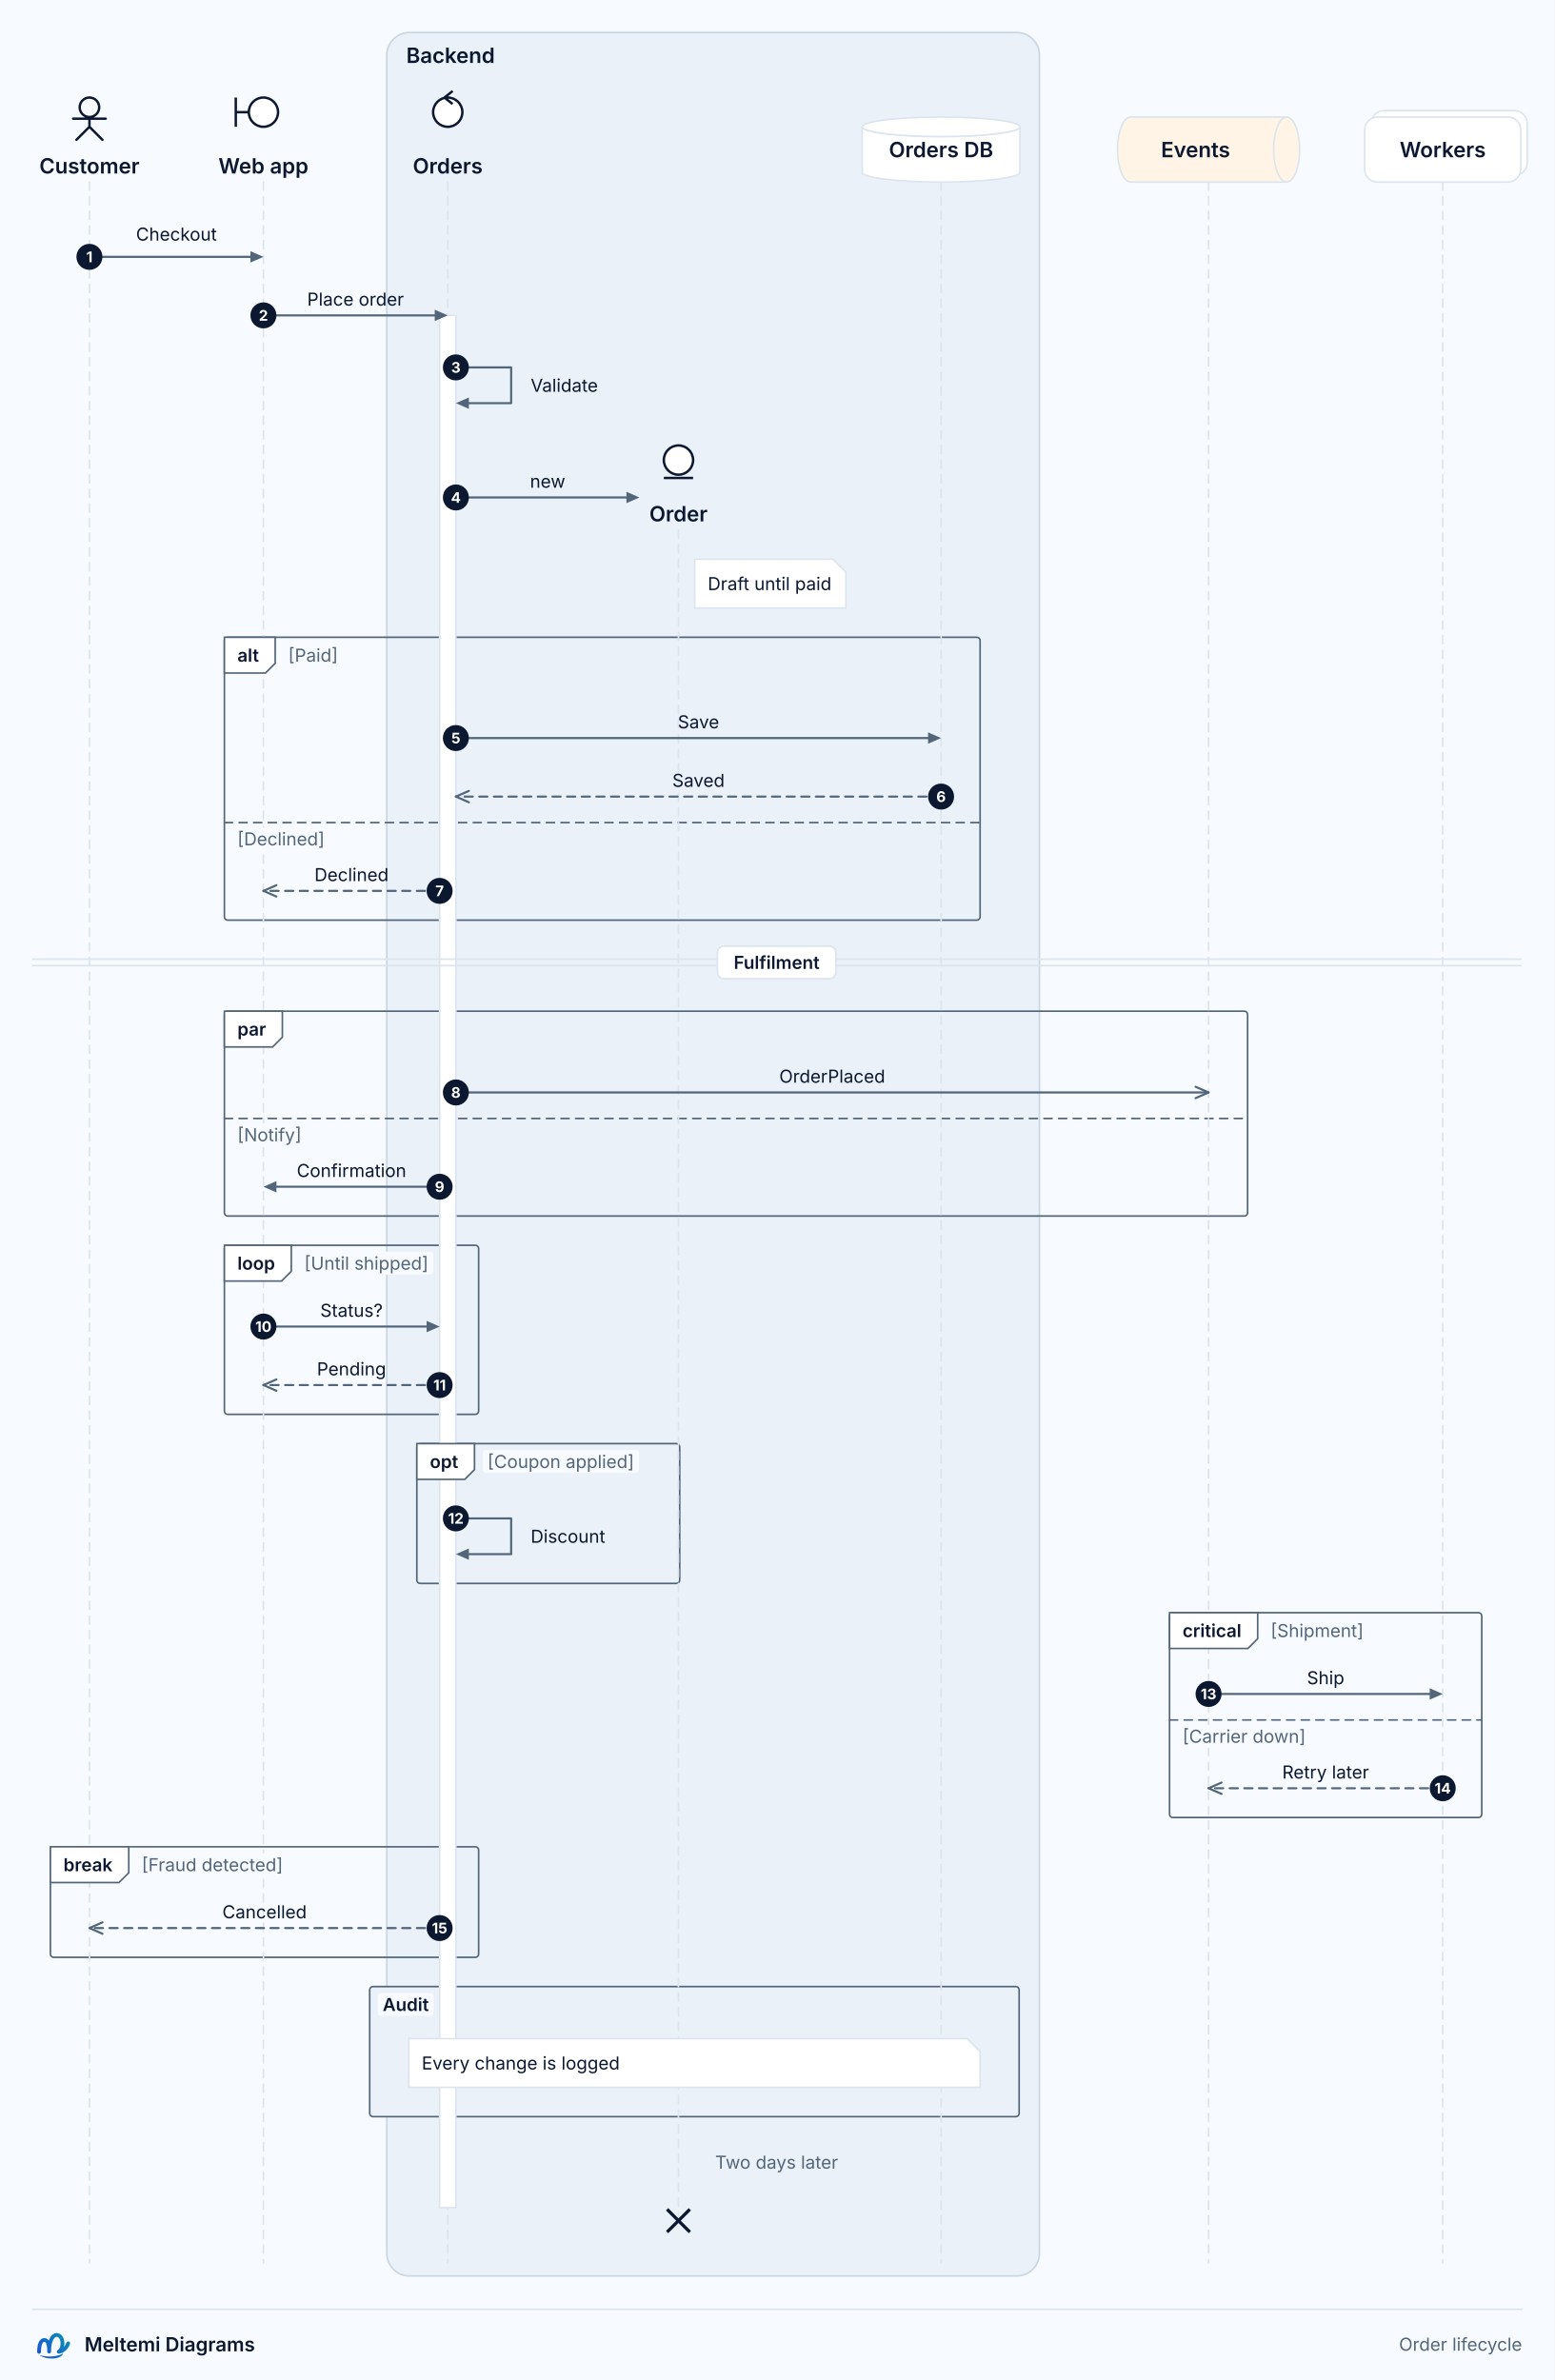
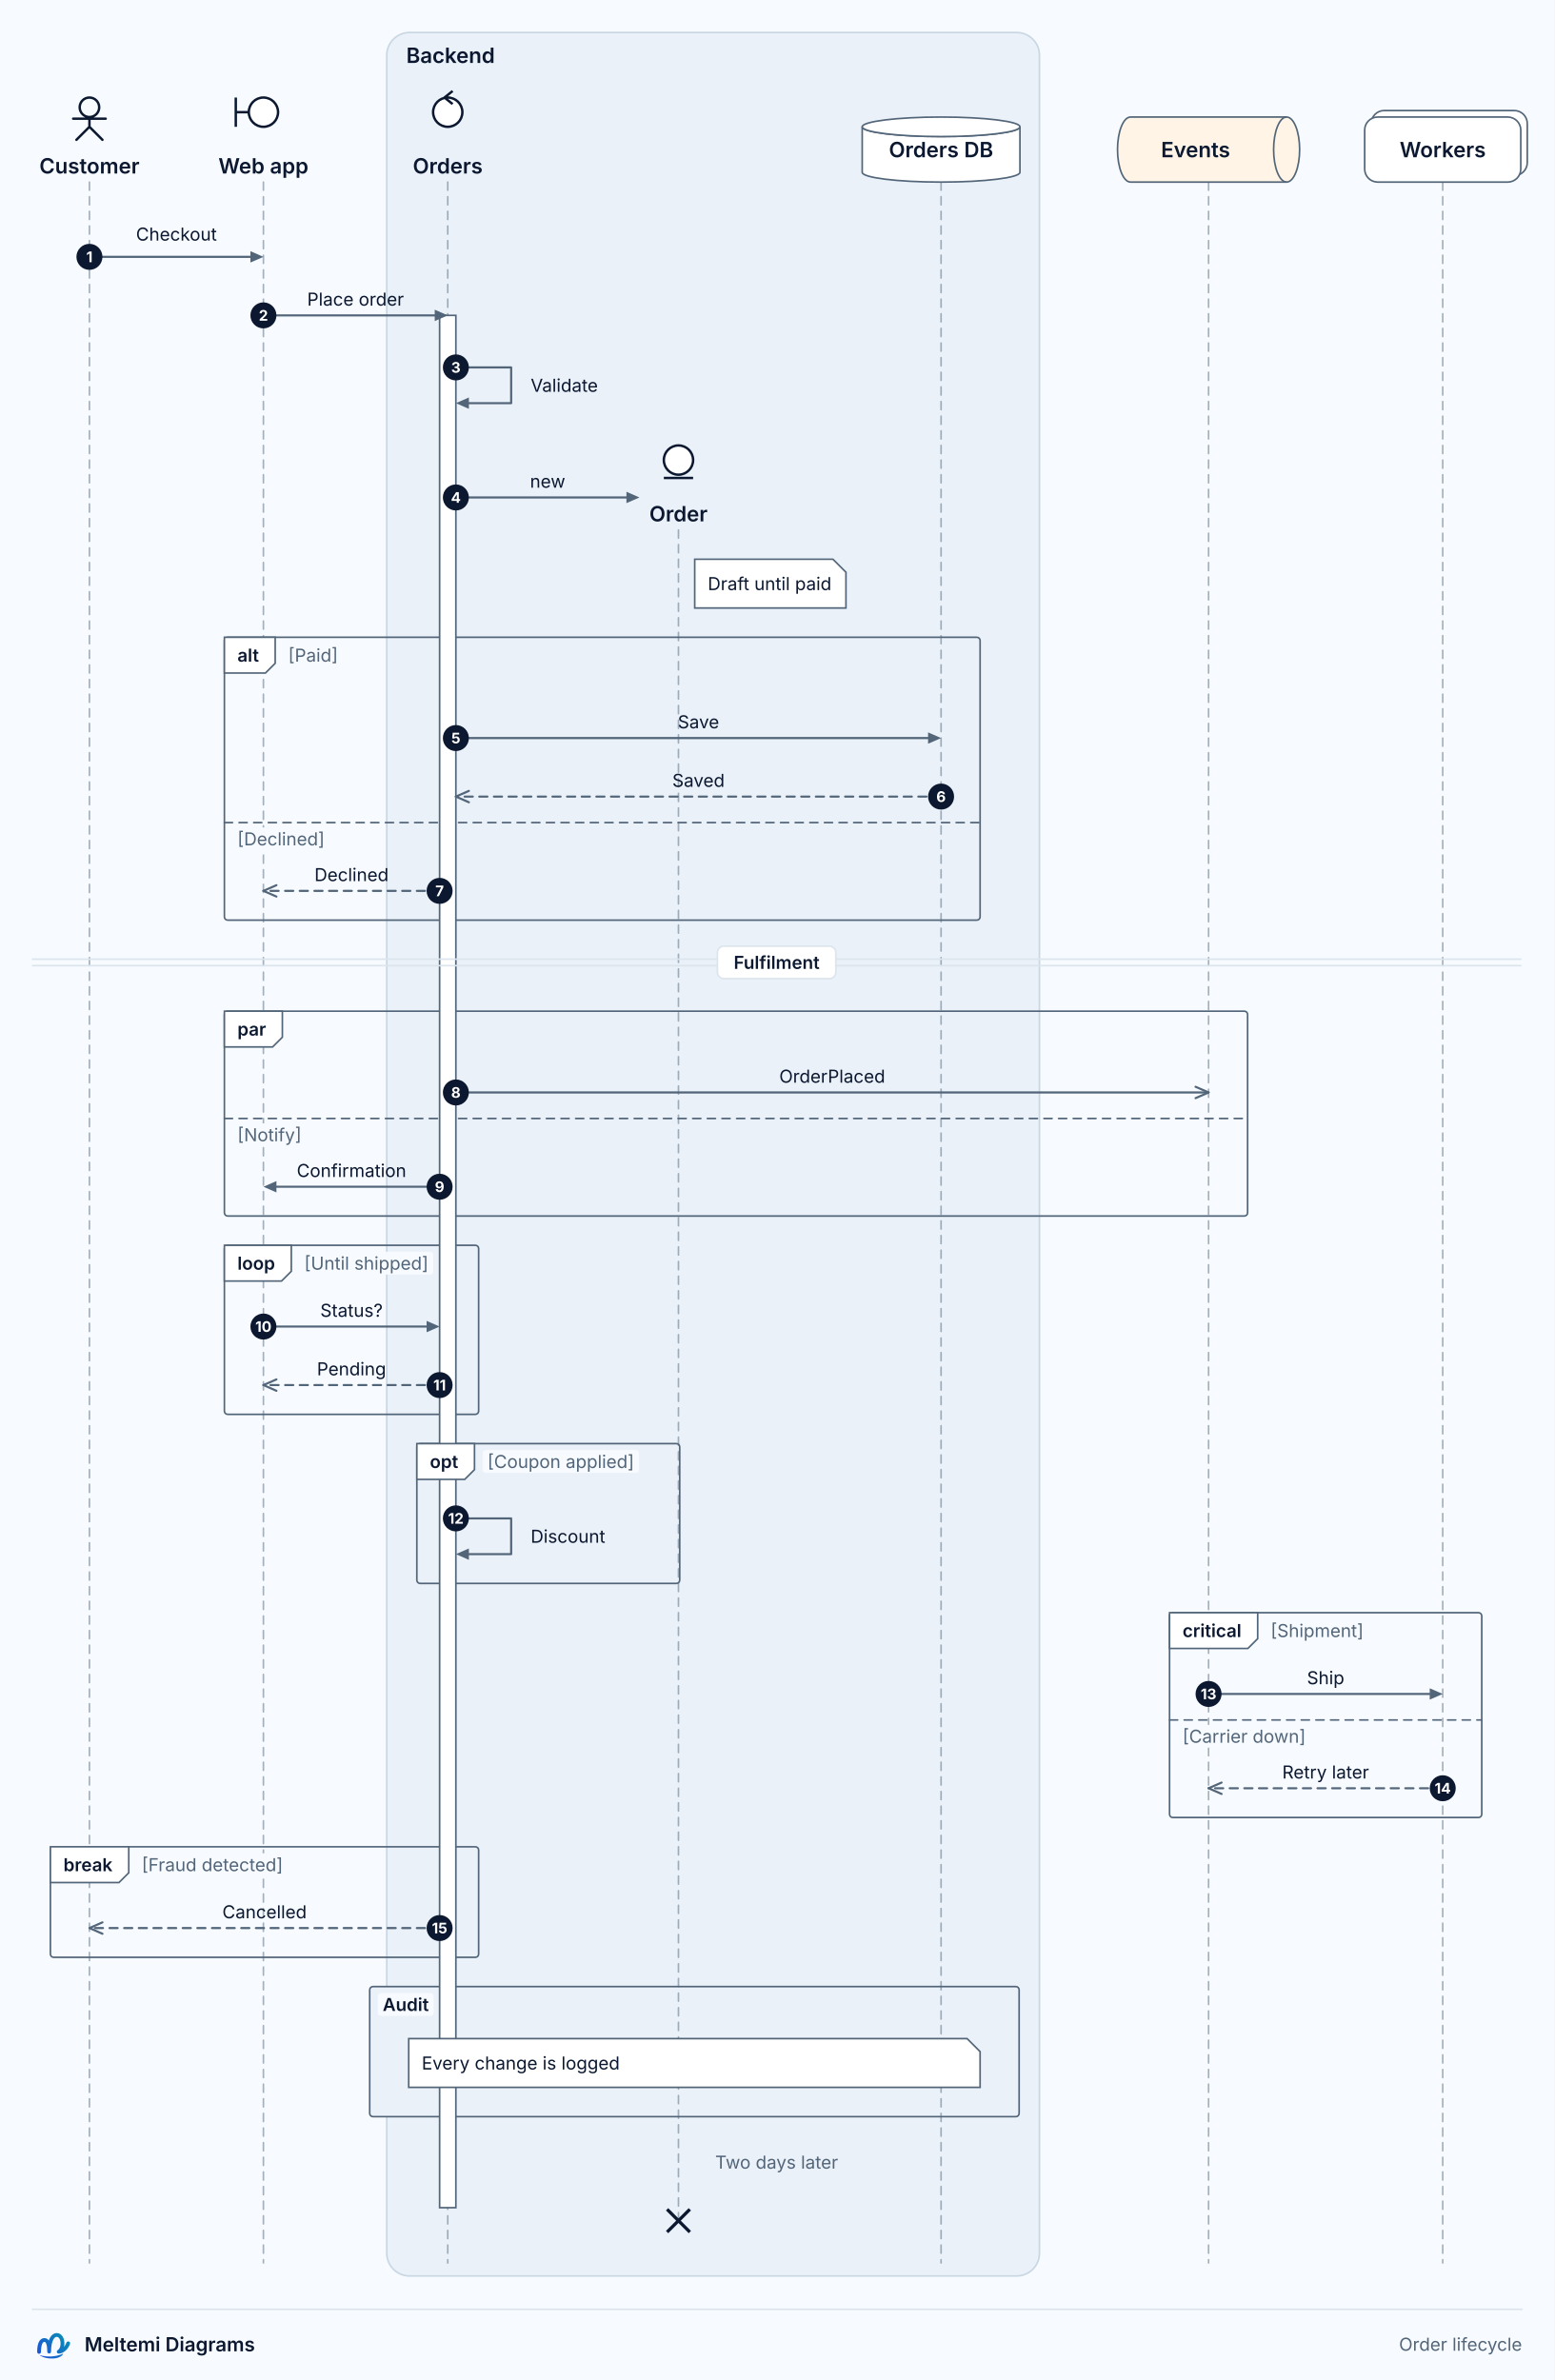
<svg xmlns="http://www.w3.org/2000/svg" width="956" height="1464" viewBox="0 0 956 1464" font-family="&quot;Inter&quot;, &quot;Segoe UI&quot;, Roboto, Helvetica, Arial, sans-serif">
  <defs>
    <linearGradient id="meltemi-wind" gradientUnits="userSpaceOnUse" x1="38" y1="222" x2="219" y2="54">
      <stop offset="0" stop-color="#1D4ED8" />
      <stop offset="1" stop-color="#0891B2" />
    </linearGradient>
  </defs>
  <rect x="0" y="0" width="956" height="1464" fill="#F7FBFF" />
  <g data-id="backend" data-role="element">
    <rect x="237.85" y="20" width="401.39" height="1380" rx="14" fill="#EAF1F8" stroke="#C9D6E3" stroke-width="1" />
    <text x="249.85" y="38.73" text-anchor="start" font-size="13" font-weight="600" fill="#0B1830">Backend</text>
  </g>
  <g data-id="payment" data-role="event">
    <rect x="138" y="392" width="464.74" height="174" rx="2" fill="none" stroke="#526579" stroke-width="1" />
    <polyline points="138,506 602.74,506" fill="none" stroke="#526579" stroke-width="1" stroke-linejoin="round" stroke-linecap="round" stroke-dasharray="5 4" />
  </g>
  <g data-id="par#1" data-role="event">
    <rect x="138" y="622" width="629.24" height="126" rx="2" fill="none" stroke="#526579" stroke-width="1" />
    <polyline points="138,688 767.24,688" fill="none" stroke="#526579" stroke-width="1" stroke-linejoin="round" stroke-linecap="round" stroke-dasharray="5 4" />
  </g>
  <g data-id="polling" data-role="event">
    <rect x="138" y="766" width="156.35" height="104" rx="2" fill="none" stroke="#526579" stroke-width="1" />
  </g>
  <g data-id="coupon" data-role="event">
    <rect x="256.35" y="888" width="161.65" height="86" rx="2" fill="none" stroke="#526579" stroke-width="1" />
  </g>
  <g data-id="critical#1" data-role="event">
    <rect x="719.24" y="992" width="192" height="126" rx="2" fill="none" stroke="#526579" stroke-width="1" />
    <polyline points="719.24,1058 911.24,1058" fill="none" stroke="#526579" stroke-width="1" stroke-linejoin="round" stroke-linecap="round" stroke-dasharray="5 4" />
  </g>
  <g data-id="break#1" data-role="event">
    <rect x="31" y="1136" width="263.35" height="68" rx="2" fill="none" stroke="#526579" stroke-width="1" />
  </g>
  <g data-id="region#1" data-role="event">
    <rect x="227.35" y="1222" width="399.39" height="80" rx="2" fill="#EAF1F8" stroke="#526579" stroke-width="1" />
  </g>
  <g data-id="customer" data-role="lifeline">
-     <polyline points="55,112 55,1392" fill="none" stroke="#DCE5ED" stroke-width="1" stroke-linejoin="round" stroke-linecap="round" stroke-dasharray="5 4" />
+     <polyline points="55,112 55,1392" fill="none" stroke="#526579" stroke-width="1" stroke-linejoin="round" stroke-linecap="round" stroke-dasharray="5 4" opacity="0.5" />
  </g>
  <g data-id="web" data-role="lifeline">
-     <polyline points="162,112 162,1392" fill="none" stroke="#DCE5ED" stroke-width="1" stroke-linejoin="round" stroke-linecap="round" stroke-dasharray="5 4" />
+     <polyline points="162,112 162,1392" fill="none" stroke="#526579" stroke-width="1" stroke-linejoin="round" stroke-linecap="round" stroke-dasharray="5 4" opacity="0.5" />
  </g>
  <g data-id="orders" data-role="lifeline">
-     <polyline points="275.35,112 275.35,1392" fill="none" stroke="#DCE5ED" stroke-width="1" stroke-linejoin="round" stroke-linecap="round" stroke-dasharray="5 4" />
-     <rect x="270.35" y="194" width="10" height="1164" rx="0" fill="#FFFFFF" stroke="#DCE5ED" stroke-width="1" />
+     <polyline points="275.35,112 275.35,1392" fill="none" stroke="#526579" stroke-width="1" stroke-linejoin="round" stroke-linecap="round" stroke-dasharray="5 4" opacity="0.5" />
+     <rect x="270.35" y="194" width="10" height="1164" rx="0" fill="#FFFFFF" stroke="#526579" stroke-width="1" />
  </g>
  <g data-id="order" data-role="lifeline">
-     <polyline points="417.24,326 417.24,1366" fill="none" stroke="#DCE5ED" stroke-width="1" stroke-linejoin="round" stroke-linecap="round" stroke-dasharray="5 4" />
+     <polyline points="417.24,326 417.24,1366" fill="none" stroke="#526579" stroke-width="1" stroke-linejoin="round" stroke-linecap="round" stroke-dasharray="5 4" opacity="0.5" />
  </g>
  <g data-id="db" data-role="lifeline">
-     <polyline points="578.74,112 578.74,1392" fill="none" stroke="#DCE5ED" stroke-width="1" stroke-linejoin="round" stroke-linecap="round" stroke-dasharray="5 4" />
+     <polyline points="578.74,112 578.74,1392" fill="none" stroke="#526579" stroke-width="1" stroke-linejoin="round" stroke-linecap="round" stroke-dasharray="5 4" opacity="0.5" />
  </g>
  <g data-id="events" data-role="lifeline">
-     <polyline points="743.24,112 743.24,1392" fill="none" stroke="#DCE5ED" stroke-width="1" stroke-linejoin="round" stroke-linecap="round" stroke-dasharray="5 4" />
+     <polyline points="743.24,112 743.24,1392" fill="none" stroke="#526579" stroke-width="1" stroke-linejoin="round" stroke-linecap="round" stroke-dasharray="5 4" opacity="0.5" />
  </g>
  <g data-id="workers" data-role="lifeline">
-     <polyline points="887.24,112 887.24,1392" fill="none" stroke="#DCE5ED" stroke-width="1" stroke-linejoin="round" stroke-linecap="round" stroke-dasharray="5 4" />
+     <polyline points="887.24,112 887.24,1392" fill="none" stroke="#526579" stroke-width="1" stroke-linejoin="round" stroke-linecap="round" stroke-dasharray="5 4" opacity="0.5" />
  </g>
  <g data-id="payment" data-role="label">
    <path d="M138 392 L169.24 392 L169.24 408 L163.24 414 L138 414 Z" fill="#FFFFFF" stroke="#526579" stroke-width="1" />
    <text x="146" y="407" text-anchor="start" font-size="11" font-weight="600" fill="#0B1830">alt</text>
    <rect x="174.24" y="396" width="36.63" height="14" rx="2" fill="#F7FBFF" stroke="none" stroke-width="0" />
    <text x="177.24" y="407" text-anchor="start" font-size="11" font-weight="400" fill="#526579">[Paid]</text>
    <rect x="143" y="509" width="59.64" height="14" rx="2" fill="#F7FBFF" stroke="none" stroke-width="0" />
    <text x="146" y="520" text-anchor="start" font-size="11" font-weight="400" fill="#526579">[Declined]</text>
  </g>
  <g data-id="par#1" data-role="label">
    <path d="M138 622 L173.65 622 L173.65 638 L167.65 644 L138 644 Z" fill="#FFFFFF" stroke="#526579" stroke-width="1" />
    <text x="146" y="637" text-anchor="start" font-size="11" font-weight="600" fill="#0B1830">par</text>
    <rect x="143" y="691" width="45.42" height="14" rx="2" fill="#F7FBFF" stroke="none" stroke-width="0" />
    <text x="146" y="702" text-anchor="start" font-size="11" font-weight="400" fill="#526579">[Notify]</text>
  </g>
  <g data-id="polling" data-role="label">
    <path d="M138 766 L179.14 766 L179.14 782 L173.14 788 L138 788 Z" fill="#FFFFFF" stroke="#526579" stroke-width="1" />
    <text x="146" y="781" text-anchor="start" font-size="11" font-weight="600" fill="#0B1830">loop</text>
    <rect x="184.14" y="770" width="82.32" height="14" rx="2" fill="#F7FBFF" stroke="none" stroke-width="0" />
    <text x="187.14" y="781" text-anchor="start" font-size="11" font-weight="400" fill="#526579">[Until shipped]</text>
  </g>
  <g data-id="coupon" data-role="label">
    <path d="M256.35 888 L291.8 888 L291.8 904 L285.8 910 L256.35 910 Z" fill="#FFFFFF" stroke="#526579" stroke-width="1" />
    <text x="264.35" y="903" text-anchor="start" font-size="11" font-weight="600" fill="#0B1830">opt</text>
    <rect x="296.79" y="892" width="96.21" height="14" rx="2" fill="#F7FBFF" stroke="none" stroke-width="0" />
    <text x="299.79" y="903" text-anchor="start" font-size="11" font-weight="400" fill="#526579">[Coupon applied]</text>
  </g>
  <g data-id="critical#1" data-role="label">
    <path d="M719.24 992 L773.44 992 L773.44 1008 L767.44 1014 L719.24 1014 Z" fill="#FFFFFF" stroke="#526579" stroke-width="1" />
    <text x="727.24" y="1007" text-anchor="start" font-size="11" font-weight="600" fill="#0B1830">critical</text>
    <rect x="778.43" y="996" width="63.13" height="14" rx="2" fill="#F7FBFF" stroke="none" stroke-width="0" />
    <text x="781.43" y="1007" text-anchor="start" font-size="11" font-weight="400" fill="#526579">[Shipment]</text>
    <rect x="724.24" y="1061" width="81.74" height="14" rx="2" fill="#F7FBFF" stroke="none" stroke-width="0" />
    <text x="727.24" y="1072" text-anchor="start" font-size="11" font-weight="400" fill="#526579">[Carrier down]</text>
  </g>
  <g data-id="break#1" data-role="label">
    <path d="M31 1136 L79.18 1136 L79.18 1152 L73.18 1158 L31 1158 Z" fill="#FFFFFF" stroke="#526579" stroke-width="1" />
    <text x="39" y="1151" text-anchor="start" font-size="11" font-weight="600" fill="#0B1830">break</text>
    <rect x="84.18" y="1140" width="92.82" height="14" rx="2" fill="#F7FBFF" stroke="none" stroke-width="0" />
    <text x="87.18" y="1151" text-anchor="start" font-size="11" font-weight="400" fill="#526579">[Fraud detected]</text>
  </g>
  <g data-id="region#1" data-role="label">
    <rect x="232.35" y="1226" width="34.36" height="14" rx="2" fill="#F7FBFF" stroke="none" stroke-width="0" />
    <text x="235.35" y="1237" text-anchor="start" font-size="11" font-weight="600" fill="#0B1830">Audit</text>
  </g>
  <g data-id="checkout" data-role="relation">
    <polyline points="55,158 154,158" fill="none" stroke="#526579" stroke-width="1.3" stroke-linejoin="round" stroke-linecap="round" />
    <path d="M162 158 L154 161.5 L154 154.5 Z" fill="#526579" stroke="none" stroke-width="0" />
    <rect x="47" y="150" width="16" height="16" rx="8" fill="#0B1830" stroke="none" stroke-width="0" />
    <text x="55" y="161.27" text-anchor="middle" font-size="9" font-weight="700" fill="#FFFFFF">1</text>
    <g data-id="checkout" data-role="label">
      <text x="108.5" y="148" text-anchor="middle" font-size="11" font-weight="400" fill="#0B1830">Checkout</text>
    </g>
  </g>
  <g data-id="place" data-role="relation">
    <polyline points="162,194 267.35,194" fill="none" stroke="#526579" stroke-width="1.3" stroke-linejoin="round" stroke-linecap="round" />
    <path d="M275.35 194 L267.35 197.5 L267.35 190.5 Z" fill="#526579" stroke="none" stroke-width="0" />
    <rect x="154" y="186" width="16" height="16" rx="8" fill="#0B1830" stroke="none" stroke-width="0" />
    <text x="162" y="197.27" text-anchor="middle" font-size="9" font-weight="700" fill="#FFFFFF">2</text>
    <g data-id="place" data-role="label">
      <text x="218.67" y="188" text-anchor="middle" font-size="11" font-weight="400" fill="#0B1830">Place order</text>
    </g>
  </g>
  <g data-id="validate" data-role="relation">
    <polyline points="280.35,226 314.35,226 314.35,248 288.35,248" fill="none" stroke="#526579" stroke-width="1.3" stroke-linejoin="round" stroke-linecap="round" />
    <path d="M280.35 248 L288.35 244.5 L288.35 251.5 Z" fill="#526579" stroke="none" stroke-width="0" />
    <rect x="272.35" y="218" width="16" height="16" rx="8" fill="#0B1830" stroke="none" stroke-width="0" />
    <text x="280.35" y="229.27" text-anchor="middle" font-size="9" font-weight="700" fill="#FFFFFF">3</text>
    <g data-id="validate" data-role="label">
      <text x="347.02" y="241" text-anchor="middle" font-size="11" font-weight="400" fill="#0B1830">Validate</text>
    </g>
  </g>
  <g data-id="build" data-role="relation">
    <polyline points="280.35,306 385.24,306" fill="none" stroke="#526579" stroke-width="1.3" stroke-linejoin="round" stroke-linecap="round" />
    <path d="M393.24 306 L385.24 309.5 L385.24 302.5 Z" fill="#526579" stroke="none" stroke-width="0" />
    <rect x="272.35" y="298" width="16" height="16" rx="8" fill="#0B1830" stroke="none" stroke-width="0" />
    <text x="280.35" y="309.27" text-anchor="middle" font-size="9" font-weight="700" fill="#FFFFFF">4</text>
    <g data-id="build" data-role="label">
      <text x="336.79" y="300" text-anchor="middle" font-size="11" font-weight="400" fill="#0B1830">new</text>
    </g>
  </g>
  <g data-id="save" data-role="relation">
    <polyline points="280.35,454 570.74,454" fill="none" stroke="#526579" stroke-width="1.3" stroke-linejoin="round" stroke-linecap="round" />
    <path d="M578.74 454 L570.74 457.5 L570.74 450.5 Z" fill="#526579" stroke="none" stroke-width="0" />
    <rect x="272.35" y="446" width="16" height="16" rx="8" fill="#0B1830" stroke="none" stroke-width="0" />
    <text x="280.35" y="457.27" text-anchor="middle" font-size="9" font-weight="700" fill="#FFFFFF">5</text>
    <g data-id="save" data-role="label">
      <text x="429.54" y="448" text-anchor="middle" font-size="11" font-weight="400" fill="#0B1830">Save</text>
    </g>
  </g>
  <g data-id="saved" data-role="relation">
    <polyline points="578.74,490 280.35,490" fill="none" stroke="#526579" stroke-width="1.3" stroke-linejoin="round" stroke-linecap="round" stroke-dasharray="5 4" />
    <polyline points="288.35,486.5 280.35,490 288.35,493.5" fill="none" stroke="#526579" stroke-width="1.3" stroke-linejoin="round" stroke-linecap="round" />
    <rect x="570.74" y="482" width="16" height="16" rx="8" fill="#0B1830" stroke="none" stroke-width="0" />
    <text x="578.74" y="493.27" text-anchor="middle" font-size="9" font-weight="700" fill="#FFFFFF">6</text>
    <g data-id="saved" data-role="label">
      <text x="429.54" y="484" text-anchor="middle" font-size="11" font-weight="400" fill="#0B1830">Saved</text>
    </g>
  </g>
  <g data-id="declined" data-role="relation">
    <polyline points="270.35,548 162,548" fill="none" stroke="#526579" stroke-width="1.3" stroke-linejoin="round" stroke-linecap="round" stroke-dasharray="5 4" />
    <polyline points="170,544.5 162,548 170,551.5" fill="none" stroke="#526579" stroke-width="1.3" stroke-linejoin="round" stroke-linecap="round" />
    <rect x="262.35" y="540" width="16" height="16" rx="8" fill="#0B1830" stroke="none" stroke-width="0" />
    <text x="270.35" y="551.27" text-anchor="middle" font-size="9" font-weight="700" fill="#FFFFFF">7</text>
    <g data-id="declined" data-role="label">
      <text x="216.17" y="542" text-anchor="middle" font-size="11" font-weight="400" fill="#0B1830">Declined</text>
    </g>
  </g>
  <g data-id="publish" data-role="relation">
    <polyline points="280.35,672 743.24,672" fill="none" stroke="#526579" stroke-width="1.3" stroke-linejoin="round" stroke-linecap="round" />
    <polyline points="735.24,675.5 743.24,672 735.24,668.5" fill="none" stroke="#526579" stroke-width="1.3" stroke-linejoin="round" stroke-linecap="round" />
    <rect x="272.35" y="664" width="16" height="16" rx="8" fill="#0B1830" stroke="none" stroke-width="0" />
    <text x="280.35" y="675.27" text-anchor="middle" font-size="9" font-weight="700" fill="#FFFFFF">8</text>
    <g data-id="publish" data-role="label">
      <text x="511.79" y="666" text-anchor="middle" font-size="11" font-weight="400" fill="#0B1830">OrderPlaced</text>
    </g>
  </g>
  <g data-id="confirm" data-role="relation">
    <polyline points="270.35,730 170,730" fill="none" stroke="#526579" stroke-width="1.3" stroke-linejoin="round" stroke-linecap="round" />
    <path d="M162 730 L170 726.5 L170 733.5 Z" fill="#526579" stroke="none" stroke-width="0" />
    <rect x="262.35" y="722" width="16" height="16" rx="8" fill="#0B1830" stroke="none" stroke-width="0" />
    <text x="270.35" y="733.27" text-anchor="middle" font-size="9" font-weight="700" fill="#FFFFFF">9</text>
    <g data-id="confirm" data-role="label">
      <text x="216.17" y="724" text-anchor="middle" font-size="11" font-weight="400" fill="#0B1830">Confirmation</text>
    </g>
  </g>
  <g data-id="status" data-role="relation">
    <polyline points="162,816 262.35,816" fill="none" stroke="#526579" stroke-width="1.3" stroke-linejoin="round" stroke-linecap="round" />
    <path d="M270.35 816 L262.35 819.5 L262.35 812.5 Z" fill="#526579" stroke="none" stroke-width="0" />
    <rect x="154" y="808" width="16" height="16" rx="8" fill="#0B1830" stroke="none" stroke-width="0" />
    <text x="162" y="819.27" text-anchor="middle" font-size="9" font-weight="700" fill="#FFFFFF">10</text>
    <g data-id="status" data-role="label">
      <text x="216.17" y="810" text-anchor="middle" font-size="11" font-weight="400" fill="#0B1830">Status?</text>
    </g>
  </g>
  <g data-id="pending" data-role="relation">
    <polyline points="270.35,852 162,852" fill="none" stroke="#526579" stroke-width="1.3" stroke-linejoin="round" stroke-linecap="round" stroke-dasharray="5 4" />
    <polyline points="170,848.5 162,852 170,855.5" fill="none" stroke="#526579" stroke-width="1.3" stroke-linejoin="round" stroke-linecap="round" />
    <rect x="262.35" y="844" width="16" height="16" rx="8" fill="#0B1830" stroke="none" stroke-width="0" />
    <text x="270.35" y="855.27" text-anchor="middle" font-size="9" font-weight="700" fill="#FFFFFF">11</text>
    <g data-id="pending" data-role="label">
      <text x="216.17" y="846" text-anchor="middle" font-size="11" font-weight="400" fill="#0B1830">Pending</text>
    </g>
  </g>
  <g data-id="discount" data-role="relation">
    <polyline points="280.35,934 314.35,934 314.35,956 288.35,956" fill="none" stroke="#526579" stroke-width="1.3" stroke-linejoin="round" stroke-linecap="round" />
    <path d="M280.35 956 L288.35 952.5 L288.35 959.5 Z" fill="#526579" stroke="none" stroke-width="0" />
    <rect x="272.35" y="926" width="16" height="16" rx="8" fill="#0B1830" stroke="none" stroke-width="0" />
    <text x="280.35" y="937.27" text-anchor="middle" font-size="9" font-weight="700" fill="#FFFFFF">12</text>
    <g data-id="discount" data-role="label">
      <text x="349.29" y="949" text-anchor="middle" font-size="11" font-weight="400" fill="#0B1830">Discount</text>
    </g>
  </g>
  <g data-id="ship" data-role="relation">
    <polyline points="743.24,1042 879.24,1042" fill="none" stroke="#526579" stroke-width="1.3" stroke-linejoin="round" stroke-linecap="round" />
    <path d="M887.24 1042 L879.24 1045.5 L879.24 1038.5 Z" fill="#526579" stroke="none" stroke-width="0" />
    <rect x="735.24" y="1034" width="16" height="16" rx="8" fill="#0B1830" stroke="none" stroke-width="0" />
    <text x="743.24" y="1045.27" text-anchor="middle" font-size="9" font-weight="700" fill="#FFFFFF">13</text>
    <g data-id="ship" data-role="label">
      <text x="815.24" y="1036" text-anchor="middle" font-size="11" font-weight="400" fill="#0B1830">Ship</text>
    </g>
  </g>
  <g data-id="later" data-role="relation">
    <polyline points="887.24,1100 743.24,1100" fill="none" stroke="#526579" stroke-width="1.3" stroke-linejoin="round" stroke-linecap="round" stroke-dasharray="5 4" />
    <polyline points="751.24,1096.5 743.24,1100 751.24,1103.5" fill="none" stroke="#526579" stroke-width="1.3" stroke-linejoin="round" stroke-linecap="round" />
    <rect x="879.24" y="1092" width="16" height="16" rx="8" fill="#0B1830" stroke="none" stroke-width="0" />
    <text x="887.24" y="1103.27" text-anchor="middle" font-size="9" font-weight="700" fill="#FFFFFF">14</text>
    <g data-id="later" data-role="label">
      <text x="815.24" y="1094" text-anchor="middle" font-size="11" font-weight="400" fill="#0B1830">Retry later</text>
    </g>
  </g>
  <g data-id="cancelled" data-role="relation">
    <polyline points="270.35,1186 55,1186" fill="none" stroke="#526579" stroke-width="1.3" stroke-linejoin="round" stroke-linecap="round" stroke-dasharray="5 4" />
    <polyline points="63,1182.5 55,1186 63,1189.5" fill="none" stroke="#526579" stroke-width="1.3" stroke-linejoin="round" stroke-linecap="round" />
    <rect x="262.35" y="1178" width="16" height="16" rx="8" fill="#0B1830" stroke="none" stroke-width="0" />
    <text x="270.35" y="1189.27" text-anchor="middle" font-size="9" font-weight="700" fill="#FFFFFF">15</text>
    <g data-id="cancelled" data-role="label">
      <text x="162.67" y="1180" text-anchor="middle" font-size="11" font-weight="400" fill="#0B1830">Cancelled</text>
    </g>
  </g>
  <g data-id="note#1" data-role="event">
-     <path d="M427.24 344 L512.24 344 L520.24 352 L520.24 374 L427.24 374 Z" fill="#FFFFFF" stroke="#DCE5ED" stroke-width="1" />
+     <path d="M427.24 344 L512.24 344 L520.24 352 L520.24 374 L427.24 374 Z" fill="#FFFFFF" stroke="#526579" stroke-width="1" />
    <text x="435.24" y="363" text-anchor="start" font-size="11" font-weight="400" fill="#0B1830">Draft until paid</text>
  </g>
  <g data-id="note#2" data-role="event">
-     <path d="M251.35 1254 L594.74 1254 L602.74 1262 L602.74 1284 L251.35 1284 Z" fill="#FFFFFF" stroke="#DCE5ED" stroke-width="1" />
+     <path d="M251.35 1254 L594.74 1254 L602.74 1262 L602.74 1284 L251.35 1284 Z" fill="#FFFFFF" stroke="#526579" stroke-width="1" />
    <text x="259.35" y="1273" text-anchor="start" font-size="11" font-weight="400" fill="#0B1830">Every change is logged</text>
  </g>
  <g data-id="divider#1" data-role="event">
    <polyline points="20,590 935.24,590" fill="none" stroke="#DCE5ED" stroke-width="1" stroke-linejoin="round" stroke-linecap="round" />
    <polyline points="20,594 935.24,594" fill="none" stroke="#DCE5ED" stroke-width="1" stroke-linejoin="round" stroke-linecap="round" />
    <rect x="441.2" y="582" width="72.83" height="20" rx="4" fill="#FFFFFF" stroke="#DCE5ED" stroke-width="1" />
    <text x="477.62" y="596" text-anchor="middle" font-size="11" font-weight="600" fill="#0B1830">Fulfilment</text>
  </g>
  <g data-id="delay#1" data-role="event">
    <text x="477.62" y="1334" text-anchor="middle" font-size="11" font-weight="400" fill="#526579">Two days later</text>
  </g>
  <g data-id="destroy#1" data-role="event">
    <path d="M410.24 1359 L424.24 1373 M424.24 1359 L410.24 1373" fill="none" stroke="#0B1830" stroke-width="2" />
  </g>
  <g data-id="customer" data-role="element">
    <path d="M55 66 m-6 0 a6 6 0 1 0 12 0 a6 6 0 1 0 -12 0 M55 72 L55 78 M45 73 L65 73 M55 78 L47 86 M55 78 L63 86" fill="none" stroke="#0B1830" stroke-width="1.5" stroke-linecap="round" stroke-linejoin="round" />
    <text x="55" y="106.73" text-anchor="middle" font-size="13" font-weight="600" fill="#0B1830">Customer</text>
  </g>
  <g data-id="web" data-role="element">
    <path d="M145 60 L145 78 M145 69 L153 69 M153 69 a9 9 0 1 0 18 0 a9 9 0 1 0 -18 0" fill="#FFFFFF" stroke="#0B1830" stroke-width="1.5" />
    <text x="162" y="106.73" text-anchor="middle" font-size="13" font-weight="600" fill="#0B1830">Web app</text>
  </g>
  <g data-id="orders" data-role="element">
    <path d="M266.35 69 a9 9 0 1 0 18 0 a9 9 0 1 0 -18 0 M278.35 56 L273.35 60 L278.35 64" fill="#FFFFFF" stroke="#0B1830" stroke-width="1.5" />
    <text x="275.35" y="106.73" text-anchor="middle" font-size="13" font-weight="600" fill="#0B1830">Orders</text>
  </g>
  <g data-id="order" data-role="element">
    <path d="M408.24 283 a9 9 0 1 0 18 0 a9 9 0 1 0 -18 0 M408.24 294 L426.24 294" fill="#FFFFFF" stroke="#0B1830" stroke-width="1.5" />
    <text x="417.24" y="320.73" text-anchor="middle" font-size="13" font-weight="600" fill="#0B1830">Order</text>
  </g>
  <g data-id="db" data-role="element">
-     <path d="M530.24 78 L530.24 106 A48.5 6 0 0 0 627.24 106 L627.24 78 A48.5 6 0 0 1 530.24 78 Z" fill="#FFFFFF" stroke="#DCE5ED" stroke-width="1" />
-     <path d="M530.24 78 A48.5 6 0 0 1 627.24 78 A48.5 6 0 0 1 530.24 78 Z" fill="#FFFFFF" stroke="#DCE5ED" stroke-width="1" />
+     <path d="M530.24 78 L530.24 106 A48.5 6 0 0 0 627.24 106 L627.24 78 A48.5 6 0 0 1 530.24 78 Z" fill="#FFFFFF" stroke="#526579" stroke-width="1" />
+     <path d="M530.24 78 A48.5 6 0 0 1 627.24 78 A48.5 6 0 0 1 530.24 78 Z" fill="#FFFFFF" stroke="#526579" stroke-width="1" />
    <text x="578.74" y="96.73" text-anchor="middle" font-size="13" font-weight="600" fill="#0B1830">Orders DB</text>
  </g>
  <g data-id="events" data-role="element">
-     <path d="M695.24 72 L791.24 72 A8 20 0 0 1 791.24 112 L695.24 112 A8 20 0 0 1 695.24 72 Z" fill="#fff4e5" stroke="#DCE5ED" stroke-width="1" />
-     <path d="M791.24 72 A8 20 0 0 0 791.24 112" fill="none" stroke="#DCE5ED" stroke-width="1" />
+     <path d="M695.24 72 L791.24 72 A8 20 0 0 1 791.24 112 L695.24 112 A8 20 0 0 1 695.24 72 Z" fill="#fff4e5" stroke="#526579" stroke-width="1" />
+     <path d="M791.24 72 A8 20 0 0 0 791.24 112" fill="none" stroke="#526579" stroke-width="1" />
    <text x="735.24" y="96.73" text-anchor="middle" font-size="13" font-weight="600" fill="#0B1830">Events</text>
  </g>
  <g data-id="workers" data-role="element">
-     <rect x="843.24" y="68" width="96" height="40" rx="8" fill="#FFFFFF" stroke="#DCE5ED" stroke-width="1" />
-     <rect x="839.24" y="72" width="96" height="40" rx="8" fill="#FFFFFF" stroke="#DCE5ED" stroke-width="1" />
+     <rect x="843.24" y="68" width="96" height="40" rx="8" fill="#FFFFFF" stroke="#526579" stroke-width="1" />
+     <rect x="839.24" y="72" width="96" height="40" rx="8" fill="#FFFFFF" stroke="#526579" stroke-width="1" />
    <text x="887.24" y="96.73" text-anchor="middle" font-size="13" font-weight="600" fill="#0B1830">Workers</text>
  </g>
  <g data-id="frame" data-role="frame">
    <polyline points="20,1420.5 936,1420.5" fill="none" stroke="#DCE5ED" stroke-width="1" stroke-linejoin="round" stroke-linecap="round" />
    <g data-id="mark" data-role="frame" transform="translate(20 1430) scale(0.0938)">
      <path d="M43 178C43 125 57 100 78 100C99 100 109 127 109 176C109 105 132 67 158 67C185 67 199 97 196 132C194 154 185 169 172 177C189 176 205 166 217 152C224 144 230 133 234 122" fill="none" stroke="url(#meltemi-wind)" stroke-width="25" stroke-linecap="round" stroke-linejoin="round" />
      <path d="M45 199C87 211 145 215 202 189C195 204 177 216 151 220C106 226 67 215 45 199Z" fill="url(#meltemi-wind)" stroke="none" stroke-width="0" />
    </g>
    <text x="52" y="1446.37" text-anchor="start" font-size="12" font-weight="600" fill="#0B1830">Meltemi Diagrams</text>
    <text x="936" y="1446" text-anchor="end" font-size="11" font-weight="400" fill="#526579">Order lifecycle</text>
  </g>
</svg>
